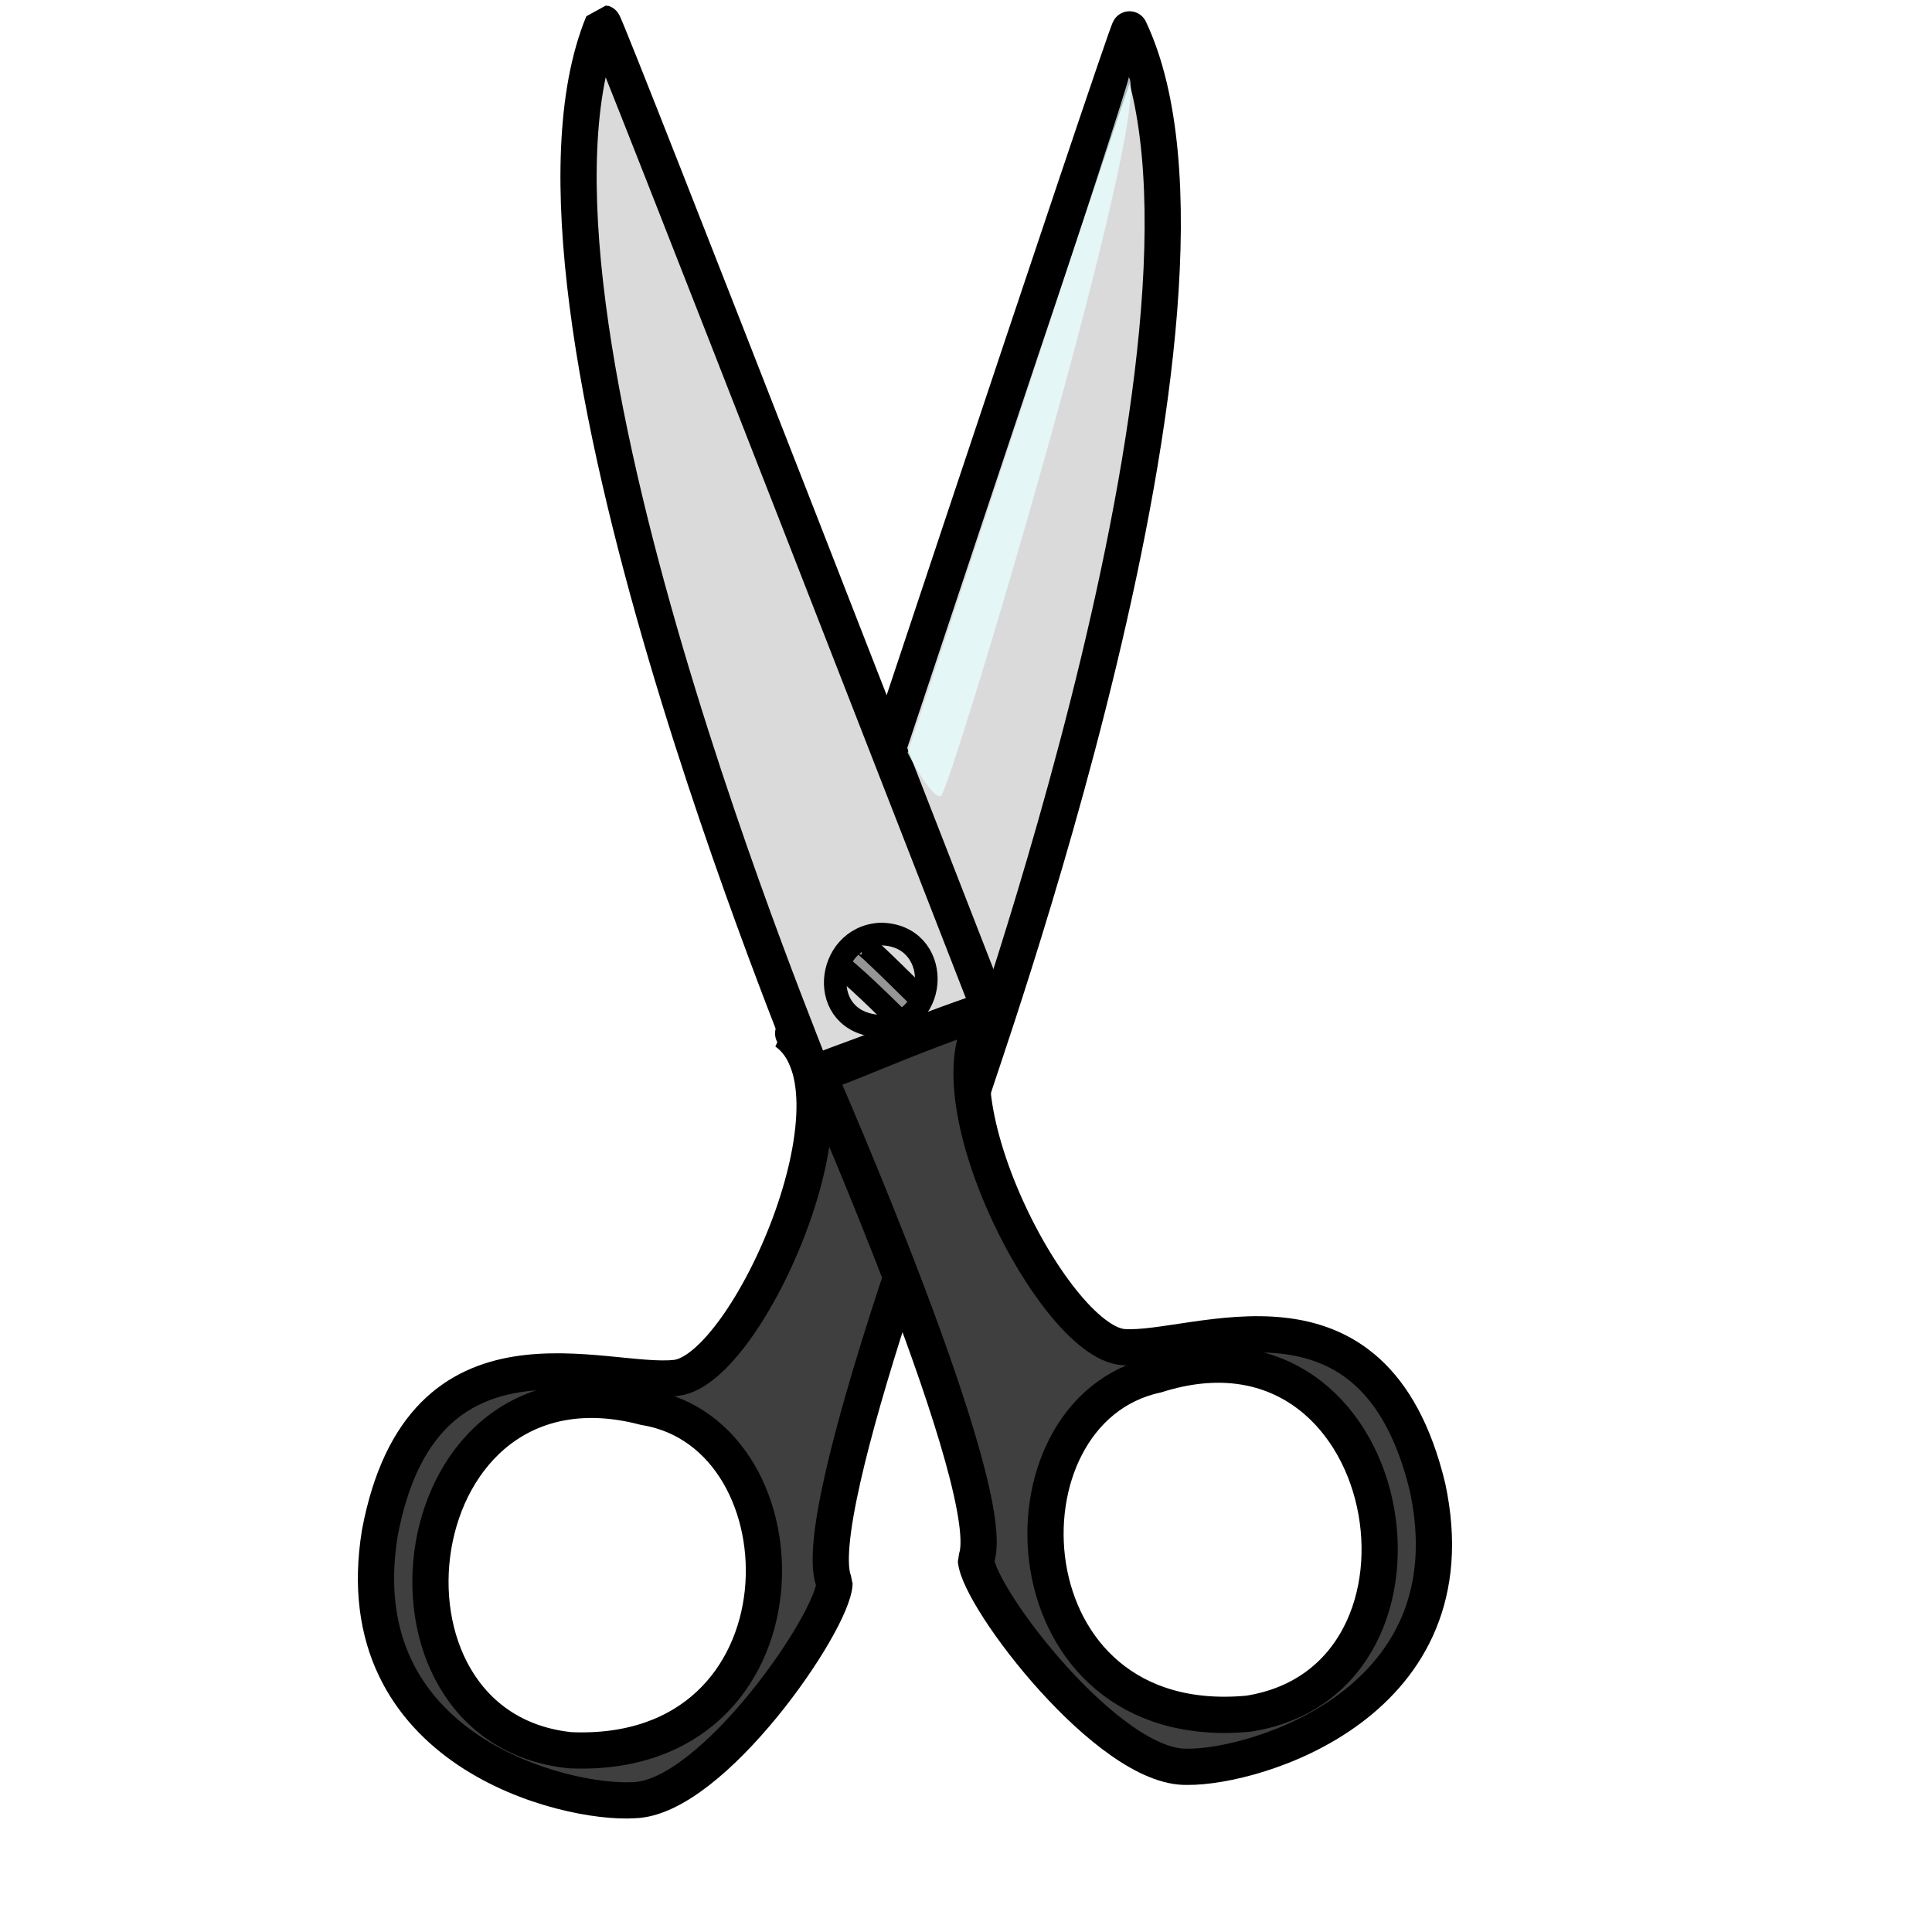
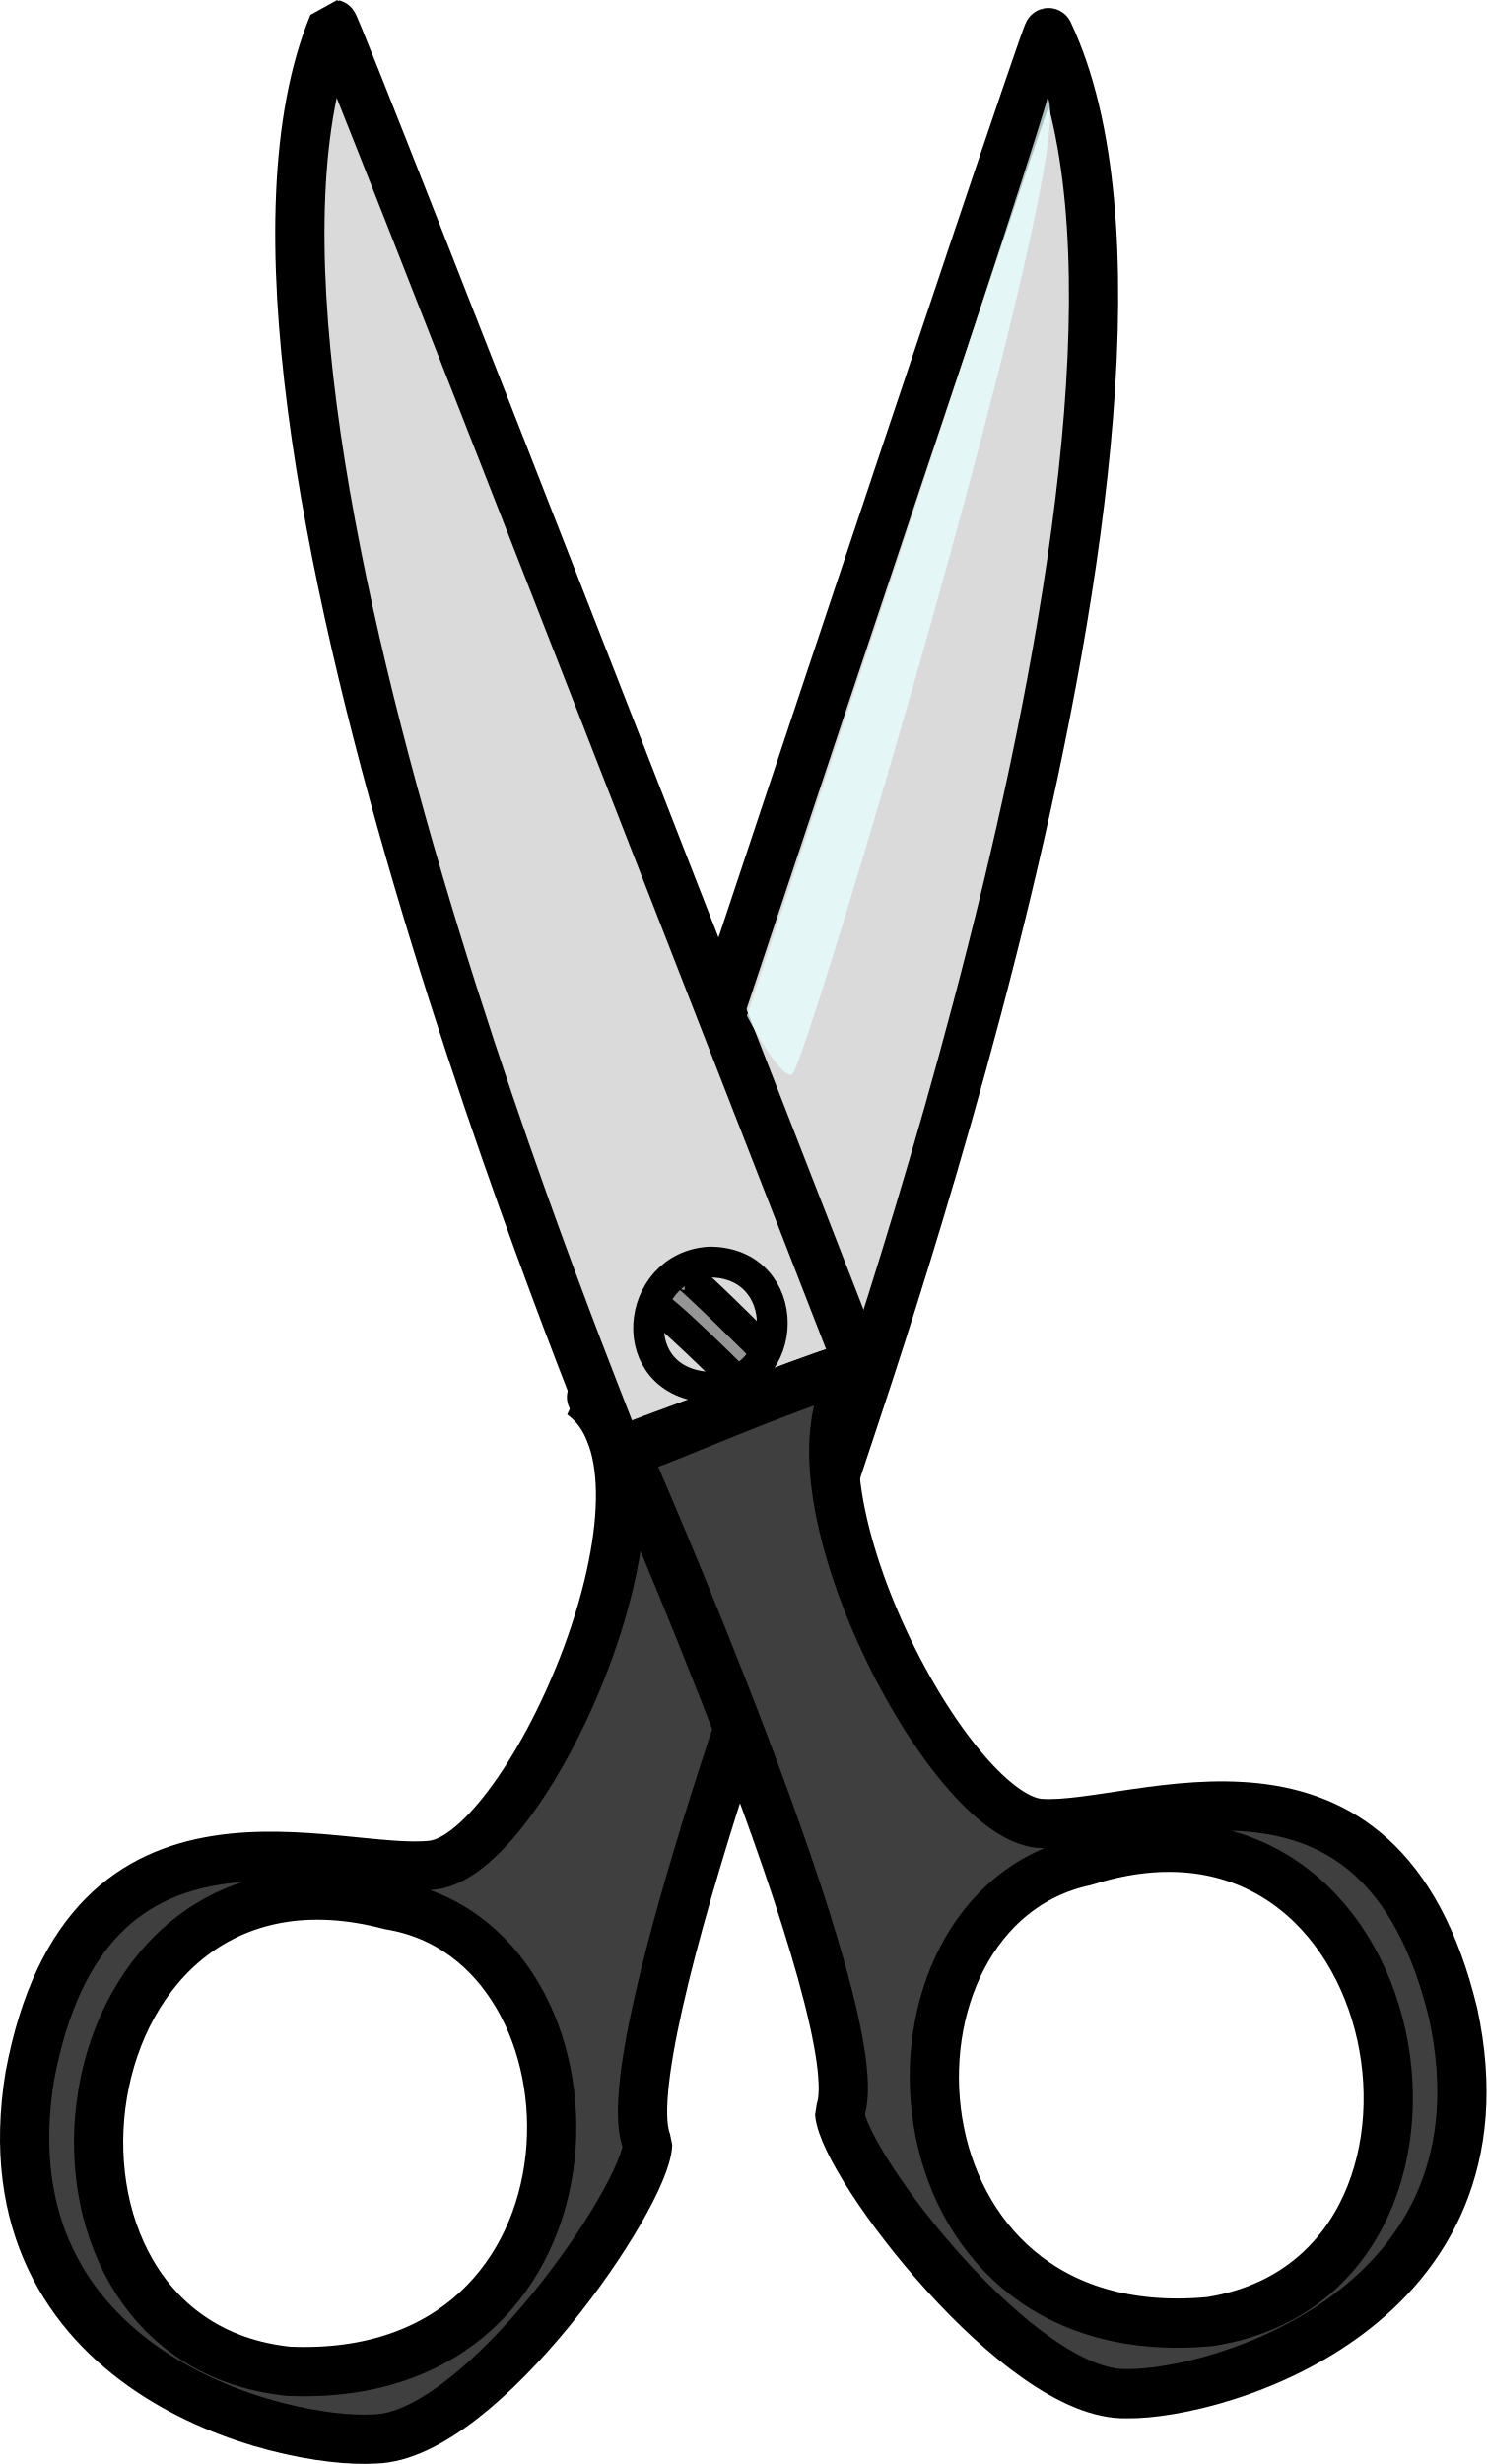
- <svg xmlns="http://www.w3.org/2000/svg" id="svg548" height="400pt" width="400pt">
-   <g id="g834">
-     <path id="path693" stroke-linejoin="round" d="m130.58 19.228c0.85 0 152.63 249.29 152.63 249.29s-45.79 26.28-44.94 26.28c0.84 0-125.5-194.17-107.69-275.57z" fill-rule="evenodd" transform="matrix(-.97454 .22421 .22421 .97454 434.75 -39.908)" stroke="#000" stroke-width="10" fill="#dadadb" />
-     <path id="path596" stroke-linejoin="bevel" d="m267.37 300.28s-45.41 119.06-37 136.74c-0.37 10.78-33.8 59.45-55.41 59.92-18.64 1.18-79.937-13.48-70.11-73.75 11.69-61.99 61.96-40.5 81.83-42.83 19.88-2.33 53.66-79.18 30.22-95.57 26.16 6.88 49.81 17.27 50.47 15.49zm-89.36 88.18c-67.79-17.88-80.966 88.46-20.59 94.7 67.7 2.88 67.13-87.13 20.59-94.7z" fill-rule="evenodd" stroke="#000" stroke-width="10" fill="#3f3f3f" />
-     <path id="path674" stroke-linejoin="bevel" d="m130.58 19.228c0.85 0 152.63 249.29 152.63 249.29s-45.79 26.28-44.94 26.28c0.84 0-125.5-194.17-107.69-275.57z" fill-rule="evenodd" transform="matrix(.98459 .17488 -.17488 .98459 41.273 -35.371)" stroke="#000" stroke-width="10" fill="#dadadb" />
-     <path id="path710" d="m81.4 200.68c-15.262 0.85-17.806 24.59 0 25.44 16.959-0.85 16.959-25.44 0-25.44z" transform="translate(161.59 57.169)" stroke="#000" stroke-width="6.25" fill="none" />
-     <path id="path711" d="m69.53 209.16c1.696 0 16.958 15.26 16.958 15.26" transform="translate(161.59 57.169)" stroke="#000" stroke-width="6.25" fill="none" />
-     <path id="path712" d="m76.313 203.23c0.848 0 16.111 15.26 16.111 15.26" transform="translate(161.59 57.169)" stroke="#000" stroke-width="6.25" fill="none" />
-     <path id="path717" d="m311.6 21.282c0.85 0-61.05 186.54-61.05 186.54s6.63 12.8 9.17 11.95c2.54-0.84 58.66-189.16 51.88-198.49z" fill-opacity=".75" fill-rule="evenodd" stroke-width="1pt" fill="#e6ffff" />
-     <path id="path718" d="m236.86 262.03l3.53-4.95 16.24 15.53-3.95 4.1-15.82-14.68z" fill-opacity=".319" fill-rule="evenodd" transform="translate(-3.75 3.75)" stroke-width="1pt" />
-     <path id="path590" stroke-linejoin="bevel" d="m319.25 379.54c66.8-21.27 85.32 84.27 25.33 93.53-67.47 6.29-71.43-83.63-25.33-93.53zm-93.68-83.57s51.34 116.61 43.83 134.7c0.91 10.75 36.75 57.67 58.36 57.06 18.67 0.23 79.15-17.5 66.31-77.19-14.8-61.33-63.92-37.34-83.89-38.66-19.97-1.33-57.57-76.38-34.98-93.93-25.79 8.19-48.88 19.76-49.63 18.02z" fill-rule="evenodd" stroke="#000" stroke-width="10" fill="#3f3f40" />
+ <svg xmlns="http://www.w3.org/2000/svg" viewBox="0 0 233.73 387.31">
+   <g stroke="#000">
+     <path d="m164.83 5.13c-.64.15-71.83 214.47-71.83 214.47s39.09 11.88 38.45 12 60.93-168.17 33.38-226.47z" fill="#dadadb" fill-rule="evenodd" stroke-linejoin="round" stroke-width="7.74" />
+     <path d="m130.45 231.22s-35.14 92.12-28.63 105.78c-.29 8.35-26.16 46-42.88 46.37-14.42.93-61.86-10.37-54.25-57.05 9-48 47.94-31.34 63.32-33.14s41.52-61.27 23.38-74c20.25 5.32 38.55 13.36 39.06 12zm-69.15 68.23c-52.46-13.84-62.65 68.45-15.93 73.28 52.38 2.27 51.94-67.42 15.93-73.28z" fill="#3f3f3f" fill-rule="evenodd" stroke-linejoin="bevel" stroke-width="7.74" />
+     <path d="m52.38 3.81c.64.11 82.55 210.58 82.55 210.58s-38.45 13.83-37.8 13.94-69.34-164.91-44.75-224.52z" fill="#dadadb" fill-rule="evenodd" stroke-linejoin="bevel" stroke-width="7.74" />
+     <path d="m111.58 198.38c-11.81.66-13.78 19 0 19.69 13.12-.66 13.12-19.69 0-19.69z" fill="none" stroke-width="4.84" />
+     <path d="m102.4 204.94c1.31 0 13.12 11.81 13.12 11.81" fill="none" stroke-width="4.84" />
+     <path d="m107.64 200.36c.66 0 12.47 11.8 12.47 11.8" fill="none" stroke-width="4.84" />
  </g>
+   <path d="m164.67 15.33c.66 0-47.24 144.34-47.24 144.34s5.13 9.91 7.1 9.25 45.39-146.37 40.14-153.59z" fill="#e6ffff" fill-opacity=".75" fill-rule="evenodd" />
+   <path d="m103.94 204.52 2.73-3.83 12.56 12-3 3.17-12.24-11.36z" fill-opacity=".32" fill-rule="evenodd" />
+   <path d="m170.59 292.55c51.69-16.46 66 65.2 19.6 72.37-52.19 4.87-55.27-64.71-19.6-72.37zm-72.49-64.67s39.73 90.23 33.9 104.23c.7 8.32 28.43 44.63 45.16 44.15 14.44.18 61.24-13.54 51.31-59.73-11.47-47.45-49.47-28.89-64.9-29.91s-44.57-59.1-27.07-72.68c-20 6.33-37.82 15.29-38.4 13.94z" fill="#3f3f40" fill-rule="evenodd" stroke="#000" stroke-linejoin="bevel" stroke-width="7.74" />
</svg>
